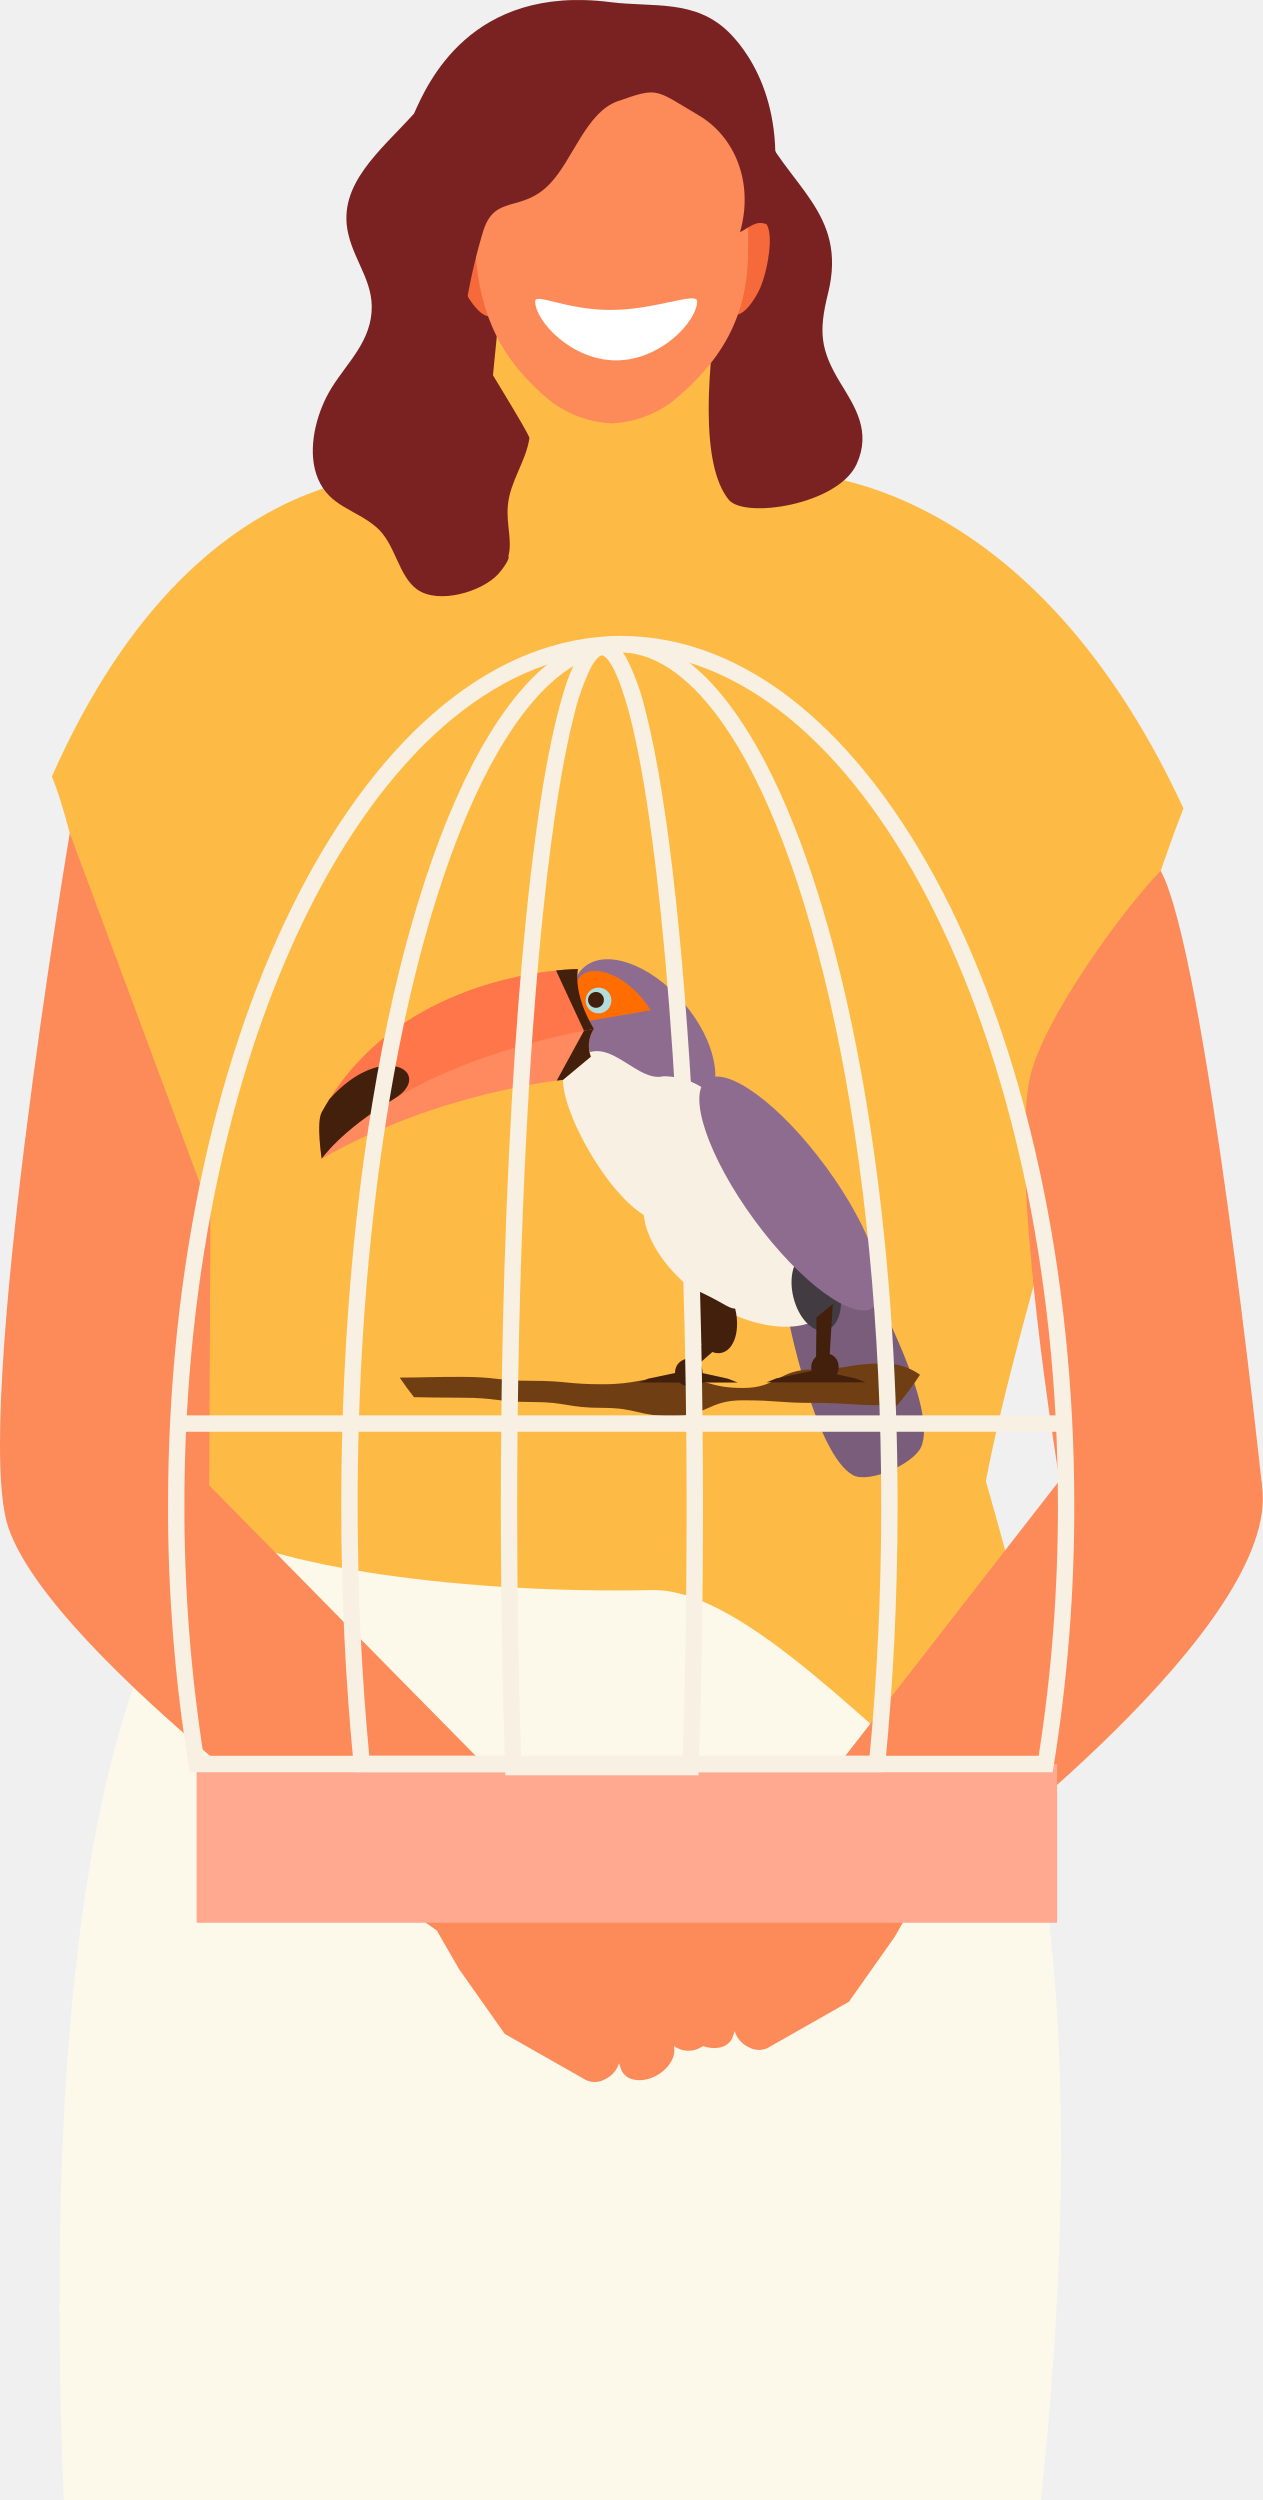
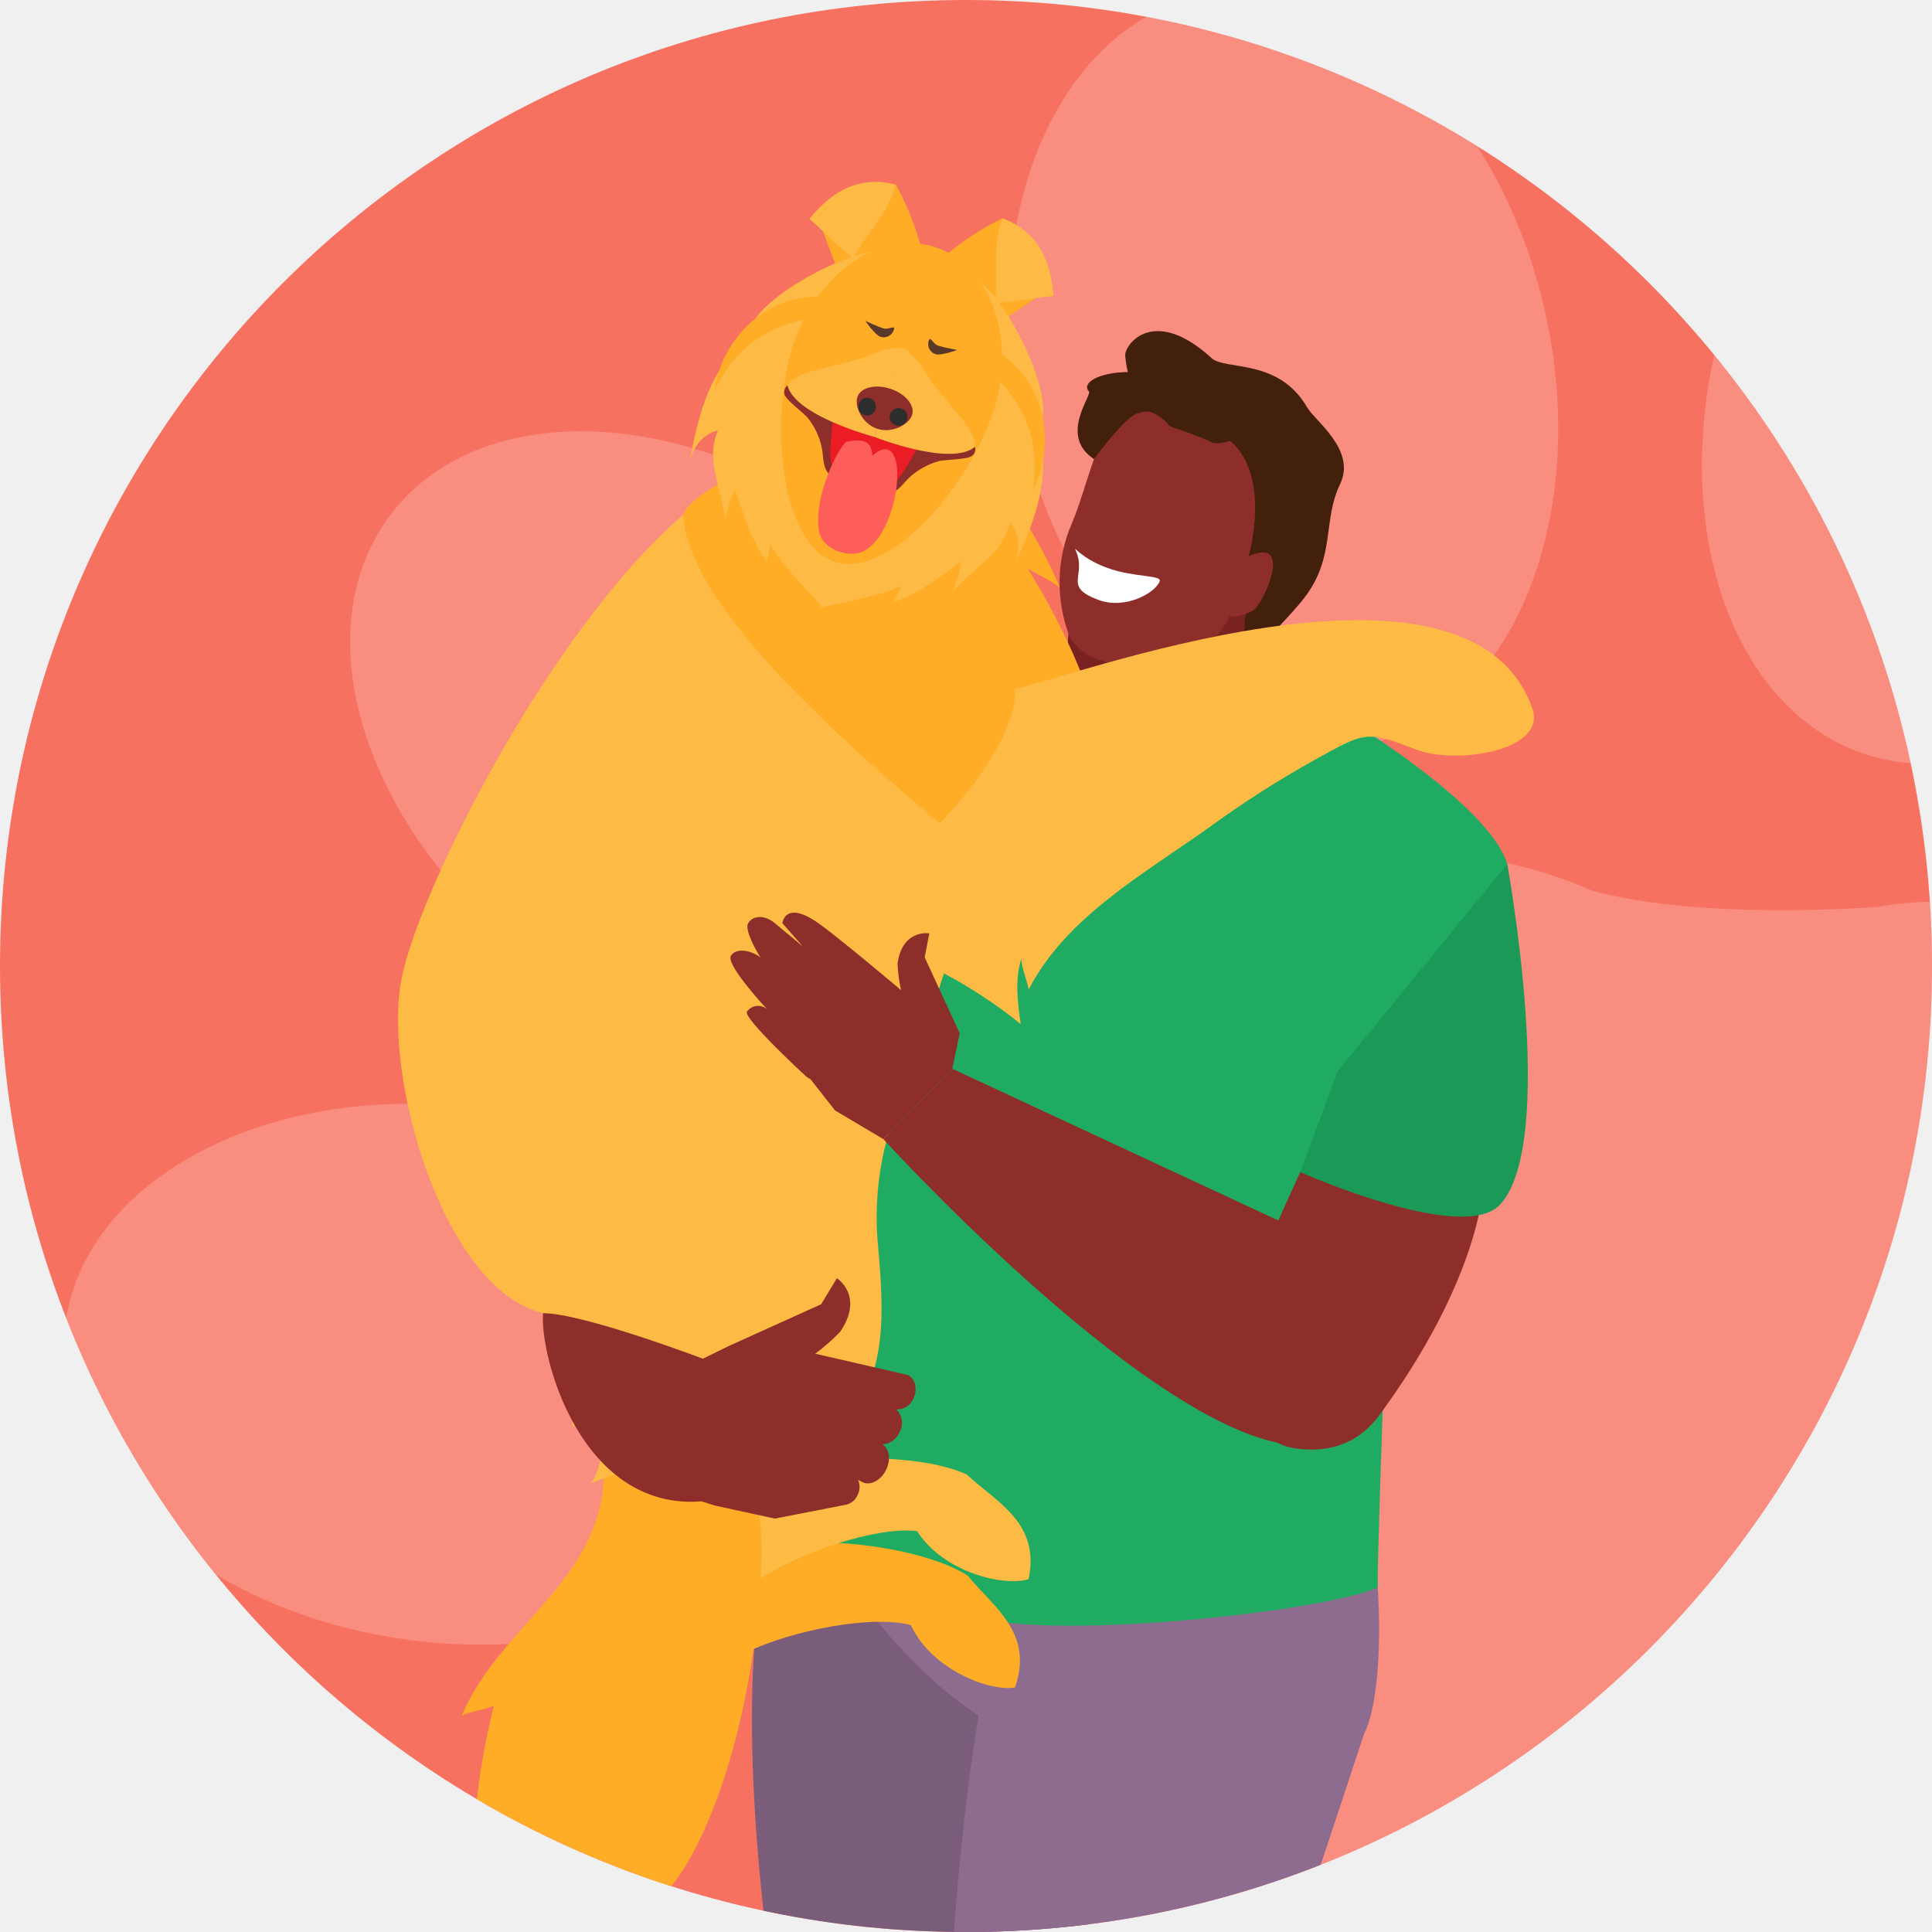
- <svg xmlns="http://www.w3.org/2000/svg" id="Ebene_1" data-name="Ebene 1" width="231.362" height="458.018" viewBox="0 0 231.362 458.018">
+ <svg xmlns="http://www.w3.org/2000/svg" width="342" height="342" viewBox="0 0 342 342">
  <defs>
-     <style>.cls-1{fill:#7a2222;}.cls-2{fill:#fcf9eb;}.cls-3{fill:#fdbb45;}.cls-4{fill:#fc8b59;}.cls-5{fill:#f6693b;}.cls-6{fill:#fff;}.cls-7{fill:#7a5d7b;}.cls-8{fill:#8e6c8f;}.cls-9{fill:#703e13;}.cls-10{fill:#f8f0e2;}.cls-11{fill:#43200c;}.cls-12{fill:#423b41;}.cls-13{fill:#ff6d00;}.cls-14{fill:#b1dddc;}.cls-15{fill:#ff8a5f;}.cls-16{fill:#fe764a;}.cls-17{fill:#ffaa90;}</style>
+     <style>
+       .cls-1, .cls-2 {
+         fill: #fff;
+       }
+ 
+       .cls-2 {
+         stroke: #707070;
+       }
+ 
+       .cls-3 {
+         fill: #f77161;
+       }
+ 
+       .cls-4 {
+         opacity: 0.197;
+         clip-path: url(#clip-path);
+       }
+ 
+       .cls-5 {
+         clip-path: url(#clip-path-2);
+       }
+ 
+       .cls-6 {
+         fill: #7a5d7b;
+       }
+ 
+       .cls-7 {
+         fill: #8e6c8f;
+       }
+ 
+       .cls-8 {
+         fill: #7a2222;
+       }
+ 
+       .cls-9 {
+         fill: #8d2e2a;
+       }
+ 
+       .cls-10 {
+         fill: #43200c;
+       }
+ 
+       .cls-11 {
+         fill: #fe764a;
+       }
+ 
+       .cls-12 {
+         fill: #20ab62;
+       }
+ 
+       .cls-13 {
+         fill: #1b9a57;
+       }
+ 
+       .cls-14 {
+         fill: #ffac27;
+       }
+ 
+       .cls-15 {
+         fill: #fdbb45;
+       }
+ 
+       .cls-16 {
+         fill: #5a392b;
+       }
+ 
+       .cls-17 {
+         fill: #ec1c24;
+       }
+ 
+       .cls-18 {
+         fill: #fd5e59;
+       }
+ 
+       .cls-19 {
+         fill: #2d2d2d;
+       }
+     </style>
+     <clipPath id="clip-path">
+       <circle id="Ellipse_38" data-name="Ellipse 38" class="cls-1" cx="171" cy="171" r="171" transform="translate(11368 -611)" />
+     </clipPath>
+     <clipPath id="clip-path-2">
+       <circle id="Ellipse_37" data-name="Ellipse 37" class="cls-2" cx="171" cy="171" r="171" transform="translate(10704 -534)" />
+     </clipPath>
  </defs>
-   <path class="cls-1" d="M148.815,59.444c0,30.254-16.478,54.783-36.809,54.783-20.33,0-36.81-24.529-36.81-54.783,0-30.26,16.48-54.789,36.81-54.789C132.337,4.655,148.815,29.184,148.815,59.444Z" />
-   <path class="cls-2" d="M190.694,458.018c7.193-67.512,5.5-135.048-19.48-174.734-27.168-32.426-99.075-35.891-128.383-6.582-29.44,29.439-34.178,107.784-31.142,181.316Z" />
-   <path class="cls-3" d="M216.827,148.113c-29.529-63.829-73.197-61.524-73.197-61.524s-.076.095-.219.27l-6.133-2.121-3.279-20.693L92.018,51.513l-3.285,33.224-7.021,2.43c-.013-.016-.033-.039-.033-.039s-43.769-9.188-72.178,55.149c8.132,19.273,20.993,108.083,26.692,136.324,13.307,8.807,50.132,13.416,83.287,12.714,33.849-.713,99.326,112.577,61.142-19.934C185.823,243.043,209.026,167.528,216.827,148.113Z" />
-   <path class="cls-4" d="M231.212,272.269l-37.094-1.055s-9.197-55.225-5.508-73.432c2.231-11.036,17.926-32.129,24.037-38.242C220.858,174.478,231.212,272.269,231.212,272.269Z" />
-   <path class="cls-4" d="M12.779,152.634l25.77,69.319-.221,50.181,55.445,56.272a36.032,36.032,0,0,1,5.847.018l12.482,2.889,23.294,6.263,6.977-2.687s2.043,7.802-8.141,11.117c-1.627.522-7.904.403-7.904.403L139.11,365.012c.799,1.791-.338,4.229-2.537,5.453-1.917,1.065-4.014.856-5.036-.409.298,1.877-1.039,4.06-3.236,5.091a4.445,4.445,0,0,1-4.843-.319c.518,1.955-1.033,4.426-3.575,5.631-2.655,1.242-5.377.646-6.088-1.337l-.387-1.108a4.858,4.858,0,0,1-2.631,2.958,3.76,3.76,0,0,1-4.021-.236v.005l-14.271-8.105-8.386-11.882-4.063-7.062c-9.177-6.43-70.347-49.948-78.503-73.83C-5.273,259.915,12.779,152.634,12.779,152.634Z" />
-   <path class="cls-4" d="M194.118,271.214l-39.898,51.308a35.848,35.848,0,0,0-5.842.021l-12.484,2.887-23.293,6.266-6.979-2.692s-2.044,7.802,8.144,11.119c1.627.522,7.9.401,7.9.401l-12.78,18.606c-.794,1.789.341,4.225,2.54,5.448,1.913,1.069,4.013.857,5.036-.404-.3,1.872,1.037,4.059,3.236,5.09a4.461,4.461,0,0,0,4.84-.318c-.518,1.948,1.034,4.423,3.58,5.631,2.65,1.238,5.373.644,6.087-1.336l.388-1.11a4.841,4.841,0,0,0,2.627,2.957,3.754,3.754,0,0,0,4.021-.235v.003l14.27-8.102,8.389-11.885,4.06-7.064c9.178-6.428,66.717-50.539,63.252-75.533C229.087,256.94,194.118,271.214,194.118,271.214Z" />
-   <path class="cls-1" d="M138.606,21.69c5.57,12.445,16.795,17.158,13.102,32.035-1.748,7.048-1.453,10.374,2.336,16.563,2.582,4.221,5.643,8.804,2.875,14.782-3.451,7.448-20.545,10.007-23.406,6.489C122.913,78.536,138.606,21.69,138.606,21.69Z" />
-   <path class="cls-5" d="M135.428,42.192c8.188-7.119,5.545,7.301,3.615,11.057-.711,1.383-2.272,4.098-4.06,4.426Z" />
-   <path class="cls-5" d="M88.701,42.192c-8.188-7.119-5.541,7.301-3.612,11.057.707,1.383,2.541,4.37,4.327,4.697Z" />
-   <path class="cls-4" d="M137.046,45.981c0-9.432.521-24.409-3.543-30.644-4.724-7.262-13.71-7.924-21.439-7.924s-16.715.662-21.436,7.924c-4.062,6.235-4.181,21.233-3.543,30.644.812,12.014,4.851,20.263,14.021,27.707a20.042,20.042,0,0,0,10.959,3.885,20.072,20.072,0,0,0,10.966-3.885C132.194,66.244,137.046,57.995,137.046,45.981Z" />
-   <path class="cls-1" d="M133.622,6.004c-6.226-6.225-13.997-4.621-21.792-5.615-25.669-3.269-33.552,14.987-35.987,20.436-6.092,6.744-14.112,12.969-12.052,21.971,1.282,5.602,5.205,9.408,4.137,15.578-.993,5.726-5.686,9.465-8.162,14.437-2.144,4.303-3.457,10.25-1.509,14.902,2.138,5.1,6.822,5.572,10.67,8.849,3.554,3.026,4,8.931,7.504,11.437,3.874,2.767,11.842.461,14.864-2.847.862-.946,2.209-2.88,1.845-3.261.764-2.888-.426-5.783-.092-9.331.417-4.421,3.287-7.959,3.948-12.278.104-.68-9.659-16.227-12.147-20.685a106.607,106.607,0,0,1,3.616-17.062c2.124-7.138,7.045-3.374,12.308-8.896,4.18-4.385,6.656-13.085,12.393-15.09,7.518-2.633,6.677-2.248,14.913,2.625,6.456,3.82,10.106,12.182,7.498,21.365,1.818-.931,3-2.24,4.871-1.442C145.385,21.307,137.751,10.129,133.622,6.004Z" />
-   <path class="cls-6" d="M127.72,55.205c0,3.597-6.644,10.82-14.839,10.82-8.197,0-14.838-7.224-14.838-10.82,0-1.597,5.66,1.58,13.853,1.58C120.093,56.786,127.72,53.366,127.72,55.205Z" />
-   <path class="cls-7" d="M168.719,265.176c-1.441,3.037-9.507,6.69-12.456,5.074-7.003-3.832-12.041-29.571-12.041-29.571l15.468-4.962S172.023,258.217,168.719,265.176Z" />
-   <path class="cls-8" d="M125.179,183.654c6.041,7.013,7.695,15.488,3.697,18.931-3.998,3.443-12.134.551-18.175-6.462-6.039-7.011-7.695-15.487-3.696-18.932C111.004,173.746,119.141,176.641,125.179,183.654Z" />
-   <path class="cls-9" d="M161.864,249.789c-6.441,0-6.441,1.098-12.883,1.098-6.44,0-6.44,3.401-12.881,3.401-6.441,0-6.441-1.823-12.882-1.823-6.44,0-6.44,1.139-12.881,1.139s-6.441-.629-12.881-.629c-6.442,0-6.442-.722-12.882-.722-5.882,0-6.395.112-11.344.132q1.238,1.844,2.613,3.587c2.787.036,4.08.1,8.733.1,6.44,0,6.44.785,12.882.785,6.441,0,6.441,1.074,12.881,1.074,6.442,0,6.442,1.506,12.882,1.506,6.44,0,6.44-2.892,12.88-2.892,6.441,0,6.441.477,12.883.477,6.44,0,6.44.425,12.88.425.935,0,1.732.039,2.435.105a57.558,57.558,0,0,0,4.254-5.689A11.236,11.236,0,0,0,161.864,249.789Z" />
-   <path class="cls-10" d="M142.081,218.799c9.151,6.104,13.697,15.359,10.153,20.674-3.544,5.312-13.835,4.668-22.986-1.436-9.152-6.106-13.698-15.361-10.153-20.676C122.637,212.05,132.929,212.694,142.081,218.799Z" />
-   <path class="cls-11" d="M134.689,239.744c.963,3.897-.134,7.519-2.449,8.092-2.315.57-4.973-2.123-5.936-6.019a23.103,23.103,0,0,1-.065-6.035C132.409,238.439,133.308,239.744,134.689,239.744Z" />
-   <path class="cls-12" d="M153.746,235.631c.963,3.897-.134,7.519-2.449,8.089-2.316.574-4.973-2.121-5.935-6.017-.963-3.896.133-7.519,2.449-8.092C150.126,229.04,152.784,231.735,153.746,235.631Z" />
-   <path class="cls-10" d="M134.823,210.499a13.295,13.295,0,0,1-13.27,13.319c-7.329,0-18.416-18.622-18.416-25.979,6.517-12.183,12.533.784,18.416-.659A13.294,13.294,0,0,1,134.823,210.499Z" />
-   <path class="cls-13" d="M119.191,185.091a17.61,17.61,0,0,0-5.643-5.762c-1.587-.94-6.124-2.93-7.771.394-.707,1.426-1.365,5.488-1.506,7.92Z" />
-   <path class="cls-14" d="M112.016,183.297a2.361,2.361,0,1,1-2.361-2.362A2.36,2.36,0,0,1,112.016,183.297Z" />
-   <path class="cls-11" d="M110.642,183.189a1.454,1.454,0,1,1-1.452-1.455A1.451,1.451,0,0,1,110.642,183.189Z" />
-   <path class="cls-8" d="M151.358,213.828c8.443,11.526,12.337,23.027,8.699,25.694-3.638,2.665-13.431-4.517-21.873-16.041-8.443-11.524-12.338-23.027-8.699-25.692C133.123,195.124,142.917,202.305,151.358,213.828Z" />
-   <polygon class="cls-11" points="127.993 249.903 125.059 249.477 130.062 244.87 131.651 246.698 127.993 249.903" />
-   <path class="cls-11" d="M128.672,251.008a2.52,2.52,0,1,1-2.482-2.086A2.312,2.312,0,0,1,128.672,251.008Z" />
-   <polygon class="cls-11" points="133.319 252.575 126.19 251.008 118.785 252.575 117.037 253.289 135.145 253.289 133.319 252.575" />
-   <polygon class="cls-11" points="151.999 248.299 149.497 249.33 149.589 241.364 152.571 238.906 151.999 248.299" />
-   <path class="cls-11" d="M153.619,250.049a2.52,2.52,0,1,1-2.481-2.083A2.309,2.309,0,0,1,153.619,250.049Z" />
-   <polygon class="cls-11" points="156.73 252.537 149.602 250.969 142.195 252.537 140.449 253.25 158.558 253.25 156.73 252.537" />
-   <path class="cls-15" d="M103.138,197.84s-22.761,2.173-44.201,14.452c.864-.933,7.083-16.529,49.868-23.8a5.666,5.666,0,0,0-.566,5.1Z" />
-   <path class="cls-16" d="M105.878,177.536s-32.586,0-46.941,26.255c-1.02,1.866,0,8.502,0,8.502s11.24-16.623,49.868-23.8C104.838,181.88,105.878,177.536,105.878,177.536Z" />
-   <path class="cls-11" d="M60.36,201.366q-.737,1.172-1.423,2.425c-1.02,1.866,0,8.502,0,8.502s3.474-5.138,13.197-10.935C79.899,196.728,70.307,190.271,60.36,201.366Z" />
-   <path class="cls-11" d="M101.868,177.797l5.117,11.042c.601-.118,1.206-.235,1.819-.347-3.966-6.612-2.926-10.957-2.926-10.957S104.372,177.536,101.868,177.797Z" />
-   <path class="cls-11" d="M108.804,188.493c-1.007.171-.851.167-1.819.347l-4.988,9.135c.739-.096,1.141-.134,1.141-.134l5.1-4.248A5.666,5.666,0,0,1,108.804,188.493Z" />
-   <rect class="cls-17" x="36.027" y="323.18" width="157.649" height="29.083" />
-   <path class="cls-10" d="M34.75,324.68l-.203-1.259a297.761,297.761,0,0,1-3.762-47.622h0c.004-43.785,9.156-83.433,24.044-112.265h0c14.87-28.785,35.603-46.991,58.974-47.027h0c23.369.036,44.102,18.242,58.972,47.027h0c14.889,28.831,24.04,68.481,24.044,112.265h0a297.985,297.985,0,0,1-3.76,47.622h0l-.207,1.259Zm156.827-1.5v0Zm-1.28-1.502a295.429,295.429,0,0,0,3.521-45.879h0c.004-43.363-9.094-82.608-23.709-110.887h0c-14.633-28.326-34.657-45.44-56.307-45.404h0c-21.651-.036-41.675,17.078-56.309,45.404h0c-14.614,28.278-23.712,67.523-23.709,110.887h0a295.366,295.366,0,0,0,3.521,45.879H190.297Z" />
-   <path class="cls-10" d="M64.927,324.68l-.131-1.355c-1.479-15.007-2.279-30.969-2.279-47.526h0c.04-65.578,12.388-121.739,30.507-146.285h0c6.049-8.168,12.93-12.991,20.459-13.007h0c7.529.016,14.41,4.839,20.459,13.007h0c6.068,8.195,11.437,19.879,15.948,34.261h0c9.012,28.758,14.555,68.321,14.557,112.024h0c0,16.558-.797,32.52-2.277,47.526h0l-.133,1.355Zm95.752-1.5v0Zm-1.363-1.502c1.385-14.513,2.133-29.916,2.131-45.879h0c.04-65.142-12.525-121.136-29.916-144.498h0c-5.786-7.803-11.918-11.808-18.047-11.793h0c-6.132-.015-12.264,3.99-18.049,11.793h0c-5.767,7.773-11.057,19.197-15.496,33.37h0c-8.892,28.353-14.422,67.685-14.42,111.128h0c0,15.963.746,31.366,2.133,45.879h91.665Z" />
-   <path class="cls-10" d="M92.581,325.239l-.049-1.45c-.508-14.976-.783-30.906-.783-47.431h0c.004-61.352,3.76-114.474,9.306-140.838h0c1.914-8.829,3.765-14.581,6.449-17.231h0a4.063,4.063,0,0,1,2.768-1.223h0a4.057,4.057,0,0,1,2.769,1.223h0a10.571,10.571,0,0,1,1.99,2.783h0a45.454,45.454,0,0,1,3.321,9.523h0c2.068,8.107,3.904,19.707,5.449,34.026h0c3.089,28.633,4.995,68.117,4.995,111.736h0c0,16.524-.273,32.455-.781,47.431h0l-.051,1.45Zm33.934-1.501v0Zm-1.45-1.5c.476-14.518.732-29.919.731-45.88h0c.006-61.197-3.775-114.309-9.241-140.22h0c-1.756-8.597-3.961-14.277-5.569-15.666h0c-.405-.373-.616-.405-.713-.405h0c-.097,0-.308.032-.711.405h0a7.738,7.738,0,0,0-1.393,2h0a42.738,42.738,0,0,0-3.068,8.865h0c-2.007,7.862-3.838,19.372-5.372,33.608h0c-3.075,28.475-4.978,67.884-4.978,111.413h0c0,15.959.257,31.362.732,45.88h29.582Z" />
-   <polygon class="cls-10" points="32.652 262.309 32.652 259.308 195.129 259.308 195.129 262.309 32.652 262.309 32.652 262.309" />
+   <g id="Gruppe_464" data-name="Gruppe 464" transform="translate(-36 -150)">
+     <path id="Pfad_390" data-name="Pfad 390" class="cls-3" d="M171,0A171,171,0,1,1,0,171,171,171,0,0,1,171,0Z" transform="translate(36 150)" />
+     <g id="Gruppe_maskieren_4" data-name="Gruppe maskieren 4" class="cls-4" transform="translate(-11332 761)">
+       <g id="Gruppe_120" data-name="Gruppe 120" transform="translate(11333.47 -352.41) rotate(-60)">
+         <ellipse id="Ellipse_1" data-name="Ellipse 1" class="cls-1" cx="67.862" cy="47.472" rx="67.862" ry="47.472" transform="matrix(0.128, -0.992, 0.992, 0.128, 132.515, 134.611)" />
+         <ellipse id="Ellipse_2" data-name="Ellipse 2" class="cls-1" cx="47.472" cy="67.862" rx="47.472" ry="67.862" transform="translate(0 46.163) rotate(-22.658)" />
+         <ellipse id="Ellipse_3" data-name="Ellipse 3" class="cls-1" cx="67.862" cy="47.472" rx="67.862" ry="47.472" transform="translate(215.952 141.197) rotate(-42.658)" />
+         <ellipse id="Ellipse_4" data-name="Ellipse 4" class="cls-1" cx="67.862" cy="47.472" rx="67.862" ry="47.472" transform="matrix(0.976, -0.219, 0.219, 0.976, 280.395, 207.485)" />
+         <path id="Pfad_94" data-name="Pfad 94" class="cls-1" d="M-44.721,196.714c-6.493-9.724-18.259-28.767-22.663-45.031-2.365-22.2-13.949-41.7-33.181-51.648-17.543-9.071-37.9-8.348-56.128.124v-.011c-.118.061-.247.116-.368.176-.139.066-.281.132-.421.2-16.9,8.1-45.7,9.445-57.388,9.645-1.676-.055-3.354-.05-5.036.029l-.126,0,0,.011c-25.636,1.247-51.516,18.056-65.76,45.6C-305.8,194.5-295.27,239.7-262.273,256.757a59.97,59.97,0,0,0,37.88,5.612v0s29.48,3.641,62.948,32.547h0a59.979,59.979,0,0,0,26.478,27.664c33,17.064,75.965-.471,95.971-39.161C-23.211,252.895-26.45,218.327-44.721,196.714Z" transform="translate(312.955 71.827)" />
+       </g>
+     </g>
+     <g id="Gruppe_3" data-name="Gruppe 3" class="cls-5" transform="translate(-10668 684)">
+       <g id="Gruppe_126" data-name="Gruppe 126" transform="translate(8989.244 -680.509)">
+         <g id="Gruppe_127" data-name="Gruppe 127" transform="translate(1847.865 392.24)">
+           <path id="Pfad_346" data-name="Pfad 346" class="cls-6" d="M1889.3,648.5c-5.372-35.145-7.443-67.829-2.137-88.694,16.047-4.594,52.822,33.728,52.822,33.728s3.52,26.368,5.356,54.966Z" transform="translate(-1884.08 -531.716)" />
+           <path id="Pfad_347" data-name="Pfad 347" class="cls-7" d="M1983.408,632.483H1928.08c.734-18.456,2.3-39.336,5.494-58.82-14.621-9.62-24.17-25.236-23.864-25.544,1.793-1.793,82.683-35.639,84.951-32.174,11.379,17.384,11.529,52.637,7.185,60.892Z" transform="translate(-1893.466 -515.696)" />
+         </g>
+         <g id="Gruppe_133" data-name="Gruppe 133" transform="translate(1902.319 205.12)">
+           <g id="Gruppe_128" data-name="Gruppe 128" transform="translate(0.309 50.12)">
+             <path id="Pfad_348" data-name="Pfad 348" class="cls-8" d="M2002.461,319.483l-14.642,8.4-17.316-6.9,1.313-18.848,31.243-2.637Z" transform="translate(-1970.503 -299.493)" />
+           </g>
+           <g id="Gruppe_132" data-name="Gruppe 132">
+             <g id="Gruppe_129" data-name="Gruppe 129" transform="translate(0 12.113)">
+               <path id="Pfad_349" data-name="Pfad 349" class="cls-9" d="M2002.357,271.45c1.614-6.281,6.292-15.6,5.124-20.522-1.355-5.731-6.833-8.065-11.665-9.7s-10.6-3.1-15.162.626c-3.912,3.2-5.857,13.446-8.393,19.414a26.46,26.46,0,0,0-.373,20.446,9.122,9.122,0,0,0,5.177,3.859c2.074,1.156,11.549.893,13.729.037C1998.172,282.7,2000.3,279.482,2002.357,271.45Z" transform="translate(-1970.016 -239.514)" />
+             </g>
+             <g id="Gruppe_131" data-name="Gruppe 131" transform="translate(3.198)">
+               <g id="Gruppe_130" data-name="Gruppe 130">
+                 <path id="Pfad_350" data-name="Pfad 350" class="cls-10" d="M2021.526,247.462c2.9-6.029-4.436-11.138-5.832-13.555-5.069-8.772-14.488-6.505-16.923-8.73-10.209-9.341-15.356-2.455-15.294-.461a19.469,19.469,0,0,0,.475,2.926c-5.335.07-8.224,2.013-6.9,3.412.653.69-5.4,7.852.912,12,0,0,5.922-8.136,8-8.145,2.655-1.313,5.408,2.332,5.408,2.332s6.768,2.339,7.2,2.732c.79.719,3.51-.153,3.51-.153,7.365,6.4,3.258,20.416,3.258,20.416s-.55,10.168-1.286,19.933c1.643-2.669,8.171-8.648,11.23-12.679C2020.726,260.314,2018.406,253.946,2021.526,247.462Z" transform="translate(-1975.062 -220.398)" />
+               </g>
+             </g>
+             <path id="Pfad_351" data-name="Pfad 351" class="cls-9" d="M2020.822,282.883c7.676-3.415,3.169,7.263,1.056,9.41a7.278,7.278,0,0,1-4.568,1.279Z" transform="translate(-1987.341 -243.044)" />
+           </g>
+         </g>
+         <g id="Gruppe_135" data-name="Gruppe 135" transform="translate(1844.524 270.246)">
+           <path id="Pfad_352" data-name="Pfad 352" class="cls-11" d="M1878.808,408.861c5.526-15.17,17.488-33.272,19.012-38.5,7.639,6.874,4.3,31.332.582,40.131C1896.647,421.239,1878.808,408.861,1878.808,408.861Z" transform="translate(-1878.808 -340.462)" />
+           <path id="Pfad_353" data-name="Pfad 353" class="cls-12" d="M1999.49,395.357s19.457-36.716,20.078-42.969c-3.558-11.742-34.054-29.177-34.054-29.177l-30.034.182s-22.371-.988-29.331,1.246c-10.683,3.428-21.321,19.407-24.611,28.44-2.15,5.906-3.073,32.482-3.073,32.482s-7.658,78.536-9.511,87.7c7.091,5.164,24.959,11.687,43.592,13.572,18.649,1.73,56.133-2.693,64.082-6.4C1996.568,471.083,1999.49,395.357,1999.49,395.357Z" transform="translate(-1882.524 -323.175)" />
+           <g id="Gruppe_134" data-name="Gruppe 134" transform="translate(89.668 29.213)">
+             <path id="Pfad_354" data-name="Pfad 354" class="cls-9" d="M2063.816,453.618c-.434,13.426-7.984,29.313-18.341,43.535-3.986,5.8-9.493,7.268-15.248,6.475-13.378-1.843-9.338-26.533-9.338-26.533l10.156-22.392S2060.325,453.7,2063.816,453.618Z" transform="translate(-2020.316 -400.173)" />
+             <path id="Pfad_355" data-name="Pfad 355" class="cls-13" d="M2043.859,405.983l-6.612,17.823s28.674,12.773,35.307,5.821c10.378-10.881,1.34-60.351,1.34-60.351Z" transform="translate(-2026.518 -369.276)" />
+           </g>
+         </g>
+         <path id="Pfad_356" data-name="Pfad 356" class="cls-1" d="M1989.337,286.962c-.787,2.139-6.141,5.05-10.793,3.338-6.555-2.41-1.984-4.225-4.105-8.817-.425-.919.914,1.4,5.567,3.114S1989.738,285.868,1989.337,286.962Z" transform="translate(-69.289 -37.579)" />
+         <g id="Gruppe_148" data-name="Gruppe 148" transform="translate(1785.222 178.694)">
+           <path id="Pfad_357" data-name="Pfad 357" class="cls-14" d="M1872.136,520.179c4.937,7.766,7.187,17.01,12.56,24.43,11.277-.022,22.273,2.655,27.261,5.9,4.493,5.517,11.8,10.145,8.38,19.817-4.447.766-14.762-3.137-18.426-11.053-7.107-1.844-21.11.988-28.945,4.748-3.891-10.464-11.3-16.411-17-21.612Z" transform="translate(-1811.137 -303.792)" />
+           <path id="Pfad_358" data-name="Pfad 358" class="cls-15" d="M1867.862,500.785c5.93,7.037,9.394,15.9,15.709,22.535,11.174-1.526,22.43-.342,27.806,2.2,5.189,4.868,13.053,8.477,10.949,18.521-4.305,1.353-15.048-1.137-19.735-8.5-7.29-.878-20.789,3.8-28.052,8.57-5.252-9.851-13.391-14.754-19.735-19.151Z" transform="translate(-1810.711 -296.688)" />
+           <path id="Pfad_359" data-name="Pfad 359" class="cls-14" d="M1828.177,535.412c.592,20.349-18.122,27.93-25.179,44.517,1.45-.731,4.125-1.025,5.691-1.754a128.268,128.268,0,0,0-3.088,45.112c17.741-1.042,30.651-3.554,39-20.312,6.847-13.732,10.271-31.394,11.284-46.581.534-8.018.35-17.128-5.072-23.569Z" transform="translate(-1791.734 -308.425)" />
+           <path id="Pfad_360" data-name="Pfad 360" class="cls-15" d="M1840.485,265.655c-25.789,18.578-51.242,69.22-54.6,85.729-3.533,17.372,7.319,55.254,25,59.44,8.019,1.9,4.2,12.273,5.291,20.185.809-1.1,2.52-1.776,3.209-2.534,1.831,4.337,2.709,8.181.029,12.427,3-1.2,6.28-2.251,9.182-3.389-.7,1.111-.693,2.855-1.411,4.076,13.246,1.167,25.555,1.672,34.932-8.181,9.728-10.223,9.255-21.063,8.081-34.334a53.584,53.584,0,0,1,1.947-20.446c.684,1.054,26.086-78.472,26.552-80.669Z" transform="translate(-1785.221 -210.551)" />
+           <g id="Gruppe_136" data-name="Gruppe 136" transform="translate(50.477 40.65)">
+             <path id="Pfad_361" data-name="Pfad 361" class="cls-14" d="M1864.882,261.429c1.543,21.832,51.067,58.489,66.643,71.747,2.992-12.036,6.157-18.443,3.388-31.062,1.063,1.543,3.052,3.131,4.283,5.008.516-11.335-7.427-26.954-13.371-36.535,1.6,1.114,3.947,1.973,5.714,3.46-2.947-7.626-11.033-20.349-18.945-29.885C1907.375,237.872,1864.49,255.85,1864.882,261.429Z" transform="translate(-1864.88 -242.844)" />
+           </g>
+           <g id="Gruppe_143" data-name="Gruppe 143" transform="translate(51.619)">
+             <g id="Gruppe_137" data-name="Gruppe 137" transform="translate(21.189)">
+               <path id="Pfad_362" data-name="Pfad 362" class="cls-14" d="M1954.259,203.122l-5.73-14.257a51.916,51.916,0,0,0-9.554,6.119c2.729,2.145,6.968,9.532,9.226,12.227Z" transform="translate(-1914.355 -182.42)" />
+               <path id="Pfad_363" data-name="Pfad 363" class="cls-15" d="M1953.308,188.865c-1.836,4.731-.722,9.954-1.288,14.935,3.678.015,6.392-.793,10.333-1.186-.464-5.9-2.357-10.022-6.72-12.675C1955.086,189.606,1953.308,188.865,1953.308,188.865Z" transform="translate(-1919.133 -182.42)" />
+               <path id="Pfad_364" data-name="Pfad 364" class="cls-14" d="M1903.943,187.846l12.878-8.383a51.989,51.989,0,0,1,4.31,10.494c-3.469.189-11.177,3.8-14.572,4.714Z" transform="translate(-1901.521 -178.976)" />
+               <path id="Pfad_365" data-name="Pfad 365" class="cls-15" d="M1915.421,179.181c-1.215,4.926-5.123,8.564-7.521,12.969-3.018-2.1-4.779-4.321-7.779-6.9,3.765-4.561,7.683-6.852,12.781-6.52C1913.54,178.767,1915.421,179.181,1915.421,179.181Z" transform="translate(-1900.121 -178.694)" />
+             </g>
+             <g id="Gruppe_138" data-name="Gruppe 138" transform="translate(0 10.867)">
+               <path id="Pfad_366" data-name="Pfad 366" class="cls-15" d="M1881.444,210.174c-1.2.446-2.644.5-3.872.938,2.686-5.8,17.76-13.723,24.242-13.422l-8.525,53.47,23.718-48.674c5.479,3.475,13.271,18.616,12.143,24.907-.756-1.066-1.9-1.935-2.632-2.992,5.183,10.182,2.248,19.3-2.326,29.033,1.04-2.49.976-5.488-.88-7.471-1.151,5.795-6.862,8.208-10.261,12.472a17.169,17.169,0,0,0,1.715-5.619c-3.529,2.651-7.915,6.022-11.991,7.179a27.813,27.813,0,0,0,1.37-2.781c-3.9,1.829-9.377,2.61-13.744,3.7-.01.086-.026.167-.03.253-.058-.067-.117-.136-.177-.2l-.258.065a4.008,4.008,0,0,1-.079-.456c-2.933-3.337-6.836-7.034-8.932-10.686a27.543,27.543,0,0,0-.475,3.062c-2.673-3.287-4.329-8.565-5.7-12.761a17.187,17.187,0,0,0-1.821,5.584c-.333-5.442-3.624-10.7-1.241-16.1-2.658.559-4.433,2.976-5.007,5.613C1868.524,224.684,1871.354,215.535,1881.444,210.174Z" transform="translate(-1866.682 -196.517)" />
+               <path id="Pfad_367" data-name="Pfad 367" class="cls-14" d="M1894.309,214.13c-4.049,12.828-2.319,35,7.507,38.1s24.026-14.038,28.075-26.866-.632-25.741-10.46-28.844S1898.359,201.3,1894.309,214.13Z" transform="translate(-1876.056 -195.843)" />
+               <path id="Pfad_368" data-name="Pfad 368" class="cls-14" d="M1894.309,215.611c-4.049,12.828-2.319,35,7.507,38.1s24.026-14.038,28.075-26.866-3.223-28.019-12.193-23.354C1916.091,194.887,1898.359,202.784,1894.309,215.611Z" transform="translate(-1876.056 -197.324)" />
+               <path id="Pfad_369" data-name="Pfad 369" class="cls-14" d="M1946.913,223.566c11.153,3.724,14.831,16.459,9.88,26.293,1.557-9.948-2.128-16.8-9.465-22.882Z" transform="translate(-1896.073 -205.999)" />
+               <path id="Pfad_370" data-name="Pfad 370" class="cls-14" d="M1896.786,211.537c-11.271-3.353-21.6,4.962-23.185,15.857,4.436-9.039,11.388-12.536,20.885-13.3Z" transform="translate(-1869.217 -201.317)" />
+             </g>
+             <g id="Gruppe_142" data-name="Gruppe 142" transform="translate(24.627 24.625)">
+               <g id="Gruppe_139" data-name="Gruppe 139" transform="translate(17.594 3.215)">
+                 <path id="Pfad_371" data-name="Pfad 371" class="cls-16" d="M1933.4,222.957a1.868,1.868,0,0,0,1.217,2.345c.986.311,3.83-.752,3.83-.752s-2.372-.435-3.357-.747S1933.71,221.974,1933.4,222.957Z" transform="translate(-1933.313 -222.63)" />
+               </g>
+               <g id="Gruppe_140" data-name="Gruppe 140" transform="translate(6.462)">
+                 <path id="Pfad_372" data-name="Pfad 372" class="cls-16" d="M1920.794,219.15a1.87,1.87,0,0,1-2.345,1.22c-.985-.311-2.7-2.814-2.7-2.814s2.192,1.006,3.178,1.316S1921.1,218.167,1920.794,219.15Z" transform="translate(-1915.745 -217.556)" />
+               </g>
+               <g id="Gruppe_141" data-name="Gruppe 141" transform="translate(0 17.307)">
+                 <path id="Pfad_373" data-name="Pfad 373" class="cls-14" d="M1908.469,244.868a7.442,7.442,0,0,0,8.6,6.065c-3.792,1.736-9.48,0-11.521-5.561Z" transform="translate(-1905.547 -244.868)" />
+               </g>
+             </g>
+           </g>
+           <path id="Pfad_374" data-name="Pfad 374" class="cls-15" d="M1926.774,335.641c-4.475,4.932-20.645,21.36-20.645,21.36,11.4.971,25.065,8.66,33.614,15.658-.573-3.846-1.071-7.883.094-11.593.113-.241.1-.245-.024-.011.137,1.86,1.02,3.727,1.334,5.47,6.647-12.9,20.578-20.567,31.98-28.731a184.281,184.281,0,0,1,18.543-11.862c9.089-5.022,9.207-5.318,18.1-1.867,6.9,2.678,23.189.28,20.521-7.3-11.381-32.329-83.765-4.643-91.6-3.5C1938.689,313.262,1940.129,320.908,1926.774,335.641Z" transform="translate(-1829.514 -223.55)" />
+           <g id="Gruppe_147" data-name="Gruppe 147" transform="translate(68.344 29.43)">
+             <g id="Gruppe_144" data-name="Gruppe 144" transform="translate(0 6.285)">
+               <path id="Pfad_375" data-name="Pfad 375" class="cls-9" d="M1895.257,235.285c-1.158-.68-2.233.26-2.179,1.5.045,1.044,3.713,3.628,4.268,4.464a12.534,12.534,0,0,1,2.346,4.924c.434,1.873.032,3.656,1.537,5.156,1.431,1.426,2.512,2.663,4.493,3.258l3.412-10.384Z" transform="translate(-1893.077 -235.057)" />
+               <path id="Pfad_376" data-name="Pfad 376" class="cls-9" d="M1932.911,250.545a1.454,1.454,0,0,1,.861,2.5c-.655.813-5.142.719-6.084,1.062a12.529,12.529,0,0,0-4.81,2.574c-1.459,1.25-2.194,2.924-4.3,3.239-2,.3-3.6.655-5.549-.041l3.412-10.384Z" transform="translate(-1900.388 -240.348)" />
+               <path id="Pfad_377" data-name="Pfad 377" class="cls-17" d="M1906.1,239.462c1.241,1.865-1.136,10.357.369,11.856,1.431,1.426,2.512,2.663,4.493,3.258l3.412-10.384S1905.548,238.626,1906.1,239.462Z" transform="translate(-1897.794 -236.64)" />
+               <path id="Pfad_378" data-name="Pfad 378" class="cls-17" d="M1926.74,248.076c-2.106.765-5.228,9.012-7.33,9.327-2,.3-3.6.655-5.549-.041l3.412-10.384S1927.684,247.731,1926.74,248.076Z" transform="translate(-1900.691 -239.424)" />
+               <path id="Pfad_379" data-name="Pfad 379" class="cls-18" d="M1907.458,251.224c1.893-.438,4.677-.839,4.676,2.44,6.948-6.074,5.229,13.579-1.605,16.908-2.411,1.173-7.156-.146-7.807-3.557-.979-5.119,2.526-13.432,4.737-15.792Z" transform="translate(-1896.548 -240.873)" />
+             </g>
+             <g id="Gruppe_146" data-name="Gruppe 146" transform="translate(0.577)">
+               <path id="Pfad_380" data-name="Pfad 380" class="cls-15" d="M1909.373,240.866s-14.058-3.717-15.385-9.136c1.357-2.923,11.192-3.438,16.539-6.14a16.611,16.611,0,0,1,4.014-.452Z" transform="translate(-1893.988 -225.138)" />
+               <path id="Pfad_381" data-name="Pfad 381" class="cls-15" d="M1918.267,240.866s13.521,5.344,17.8,1.768c.642-3.158-6.972-9.405-9.674-14.753a16.65,16.65,0,0,0-2.963-2.743Z" transform="translate(-1902.882 -225.138)" />
+               <g id="Gruppe_145" data-name="Gruppe 145" transform="translate(12.268 6.815)">
+                 <path id="Pfad_382" data-name="Pfad 382" class="cls-9" d="M1923.152,240.915c-.551,1.679-3.494,3.326-6.169,2.448s-4.067-3.951-3.516-5.629,3.167-2.327,5.841-1.448S1923.7,239.237,1923.152,240.915Z" transform="translate(-1913.348 -235.893)" />
+                 <path id="Pfad_383" data-name="Pfad 383" class="cls-19" d="M1916.824,241.1a1.573,1.573,0,1,1-.995-2.011A1.587,1.587,0,0,1,1916.824,241.1Z" transform="translate(-1913.497 -237.035)" />
+                 <path id="Pfad_384" data-name="Pfad 384" class="cls-19" d="M1922.616,243a1.573,1.573,0,1,0,1.994-1.029A1.587,1.587,0,0,0,1922.616,243Z" transform="translate(-1916.714 -238.092)" />
+               </g>
+               <path id="Pfad_385" data-name="Pfad 385" class="cls-15" d="M1915.776,227.077c-2.137,2.276-2.532,5.183-3.737,7.815-1.86-.514-1.5-3.185-.771-4.443a8.076,8.076,0,0,1,4.007-3.173Z" transform="translate(-1900.101 -225.848)" />
+               <path id="Pfad_386" data-name="Pfad 386" class="cls-15" d="M1930.528,231.264c.371,3.1-1.035,5.674-1.626,8.508,1.8.689,3.1-1.675,3.256-3.12a8.083,8.083,0,0,0-1.345-4.932Z" transform="translate(-1906.778 -227.382)" />
+             </g>
+           </g>
+         </g>
+         <g id="Gruppe_151" data-name="Gruppe 151" transform="translate(1810.854 308.071)">
+           <g id="Gruppe_150" data-name="Gruppe 150" transform="translate(33.201 0)">
+             <path id="Pfad_387" data-name="Pfad 387" class="cls-9" d="M1933,426.466l-12.18,12.472s44.022,48.328,69.753,53.724c17.66-5.835,10.077-34.717,10.077-34.717Z" transform="translate(-1893.731 -398.839)" />
+             <g id="Gruppe_149" data-name="Gruppe 149">
+               <path id="Pfad_388" data-name="Pfad 388" class="cls-9" d="M1912.457,390.781l.819-4.254s-4.791-.8-5.629,5.37a28.267,28.267,0,0,0,.623,4.683s-11.106-9.385-14.711-11.907c-5.858-4.094-6.3.052-6.3.052l3.611,4.105-4.981-4.137c-1.716-1.424-3.807-1.407-4.685.039-.662,1.087,1.3,4.721,2.188,6.048-1.679-1.257-4.318-1.789-5.238-.269-.963,1.58,6.408,9.457,6.408,9.457a2.415,2.415,0,0,0-3.56.4c-.786,1.156,10.544,11.559,10.544,11.559a2.956,2.956,0,0,0,.683.4l4.362,5.553,8.569,5.084,12.18-12.472,1.313-6.294Z" transform="translate(-1878.068 -382.868)" />
+             </g>
+           </g>
+           <path id="Pfad_389" data-name="Pfad 389" class="cls-9" d="M1854,499.231l4.39-2.16,16.551-7.486,2.774-4.605s4.92,3.1.575,9.508a35.35,35.35,0,0,1-4.407,3.855l16.331,3.753c1.315.56,1.821,2.348,1.129,3.991a3.112,3.112,0,0,1-3.128,2.113,3.334,3.334,0,0,1,.553,4.128,3.515,3.515,0,0,1-2.973,2.068c1.236.774,1.512,2.767.606,4.563-.943,1.867-2.812,2.812-4.176,2.111l-.756-.388a3.105,3.105,0,0,1-.115,2.739,2.949,2.949,0,0,1-2.447,1.729v.006l-12.176,2.376-10.568-2.3-2.391-.749c-21.367,1.654-28.68-25.61-28.064-33.311C1832.753,491.17,1854,499.231,1854,499.231Z" transform="translate(-1825.672 -420.275)" />
+         </g>
+       </g>
+     </g>
+   </g>
</svg>
